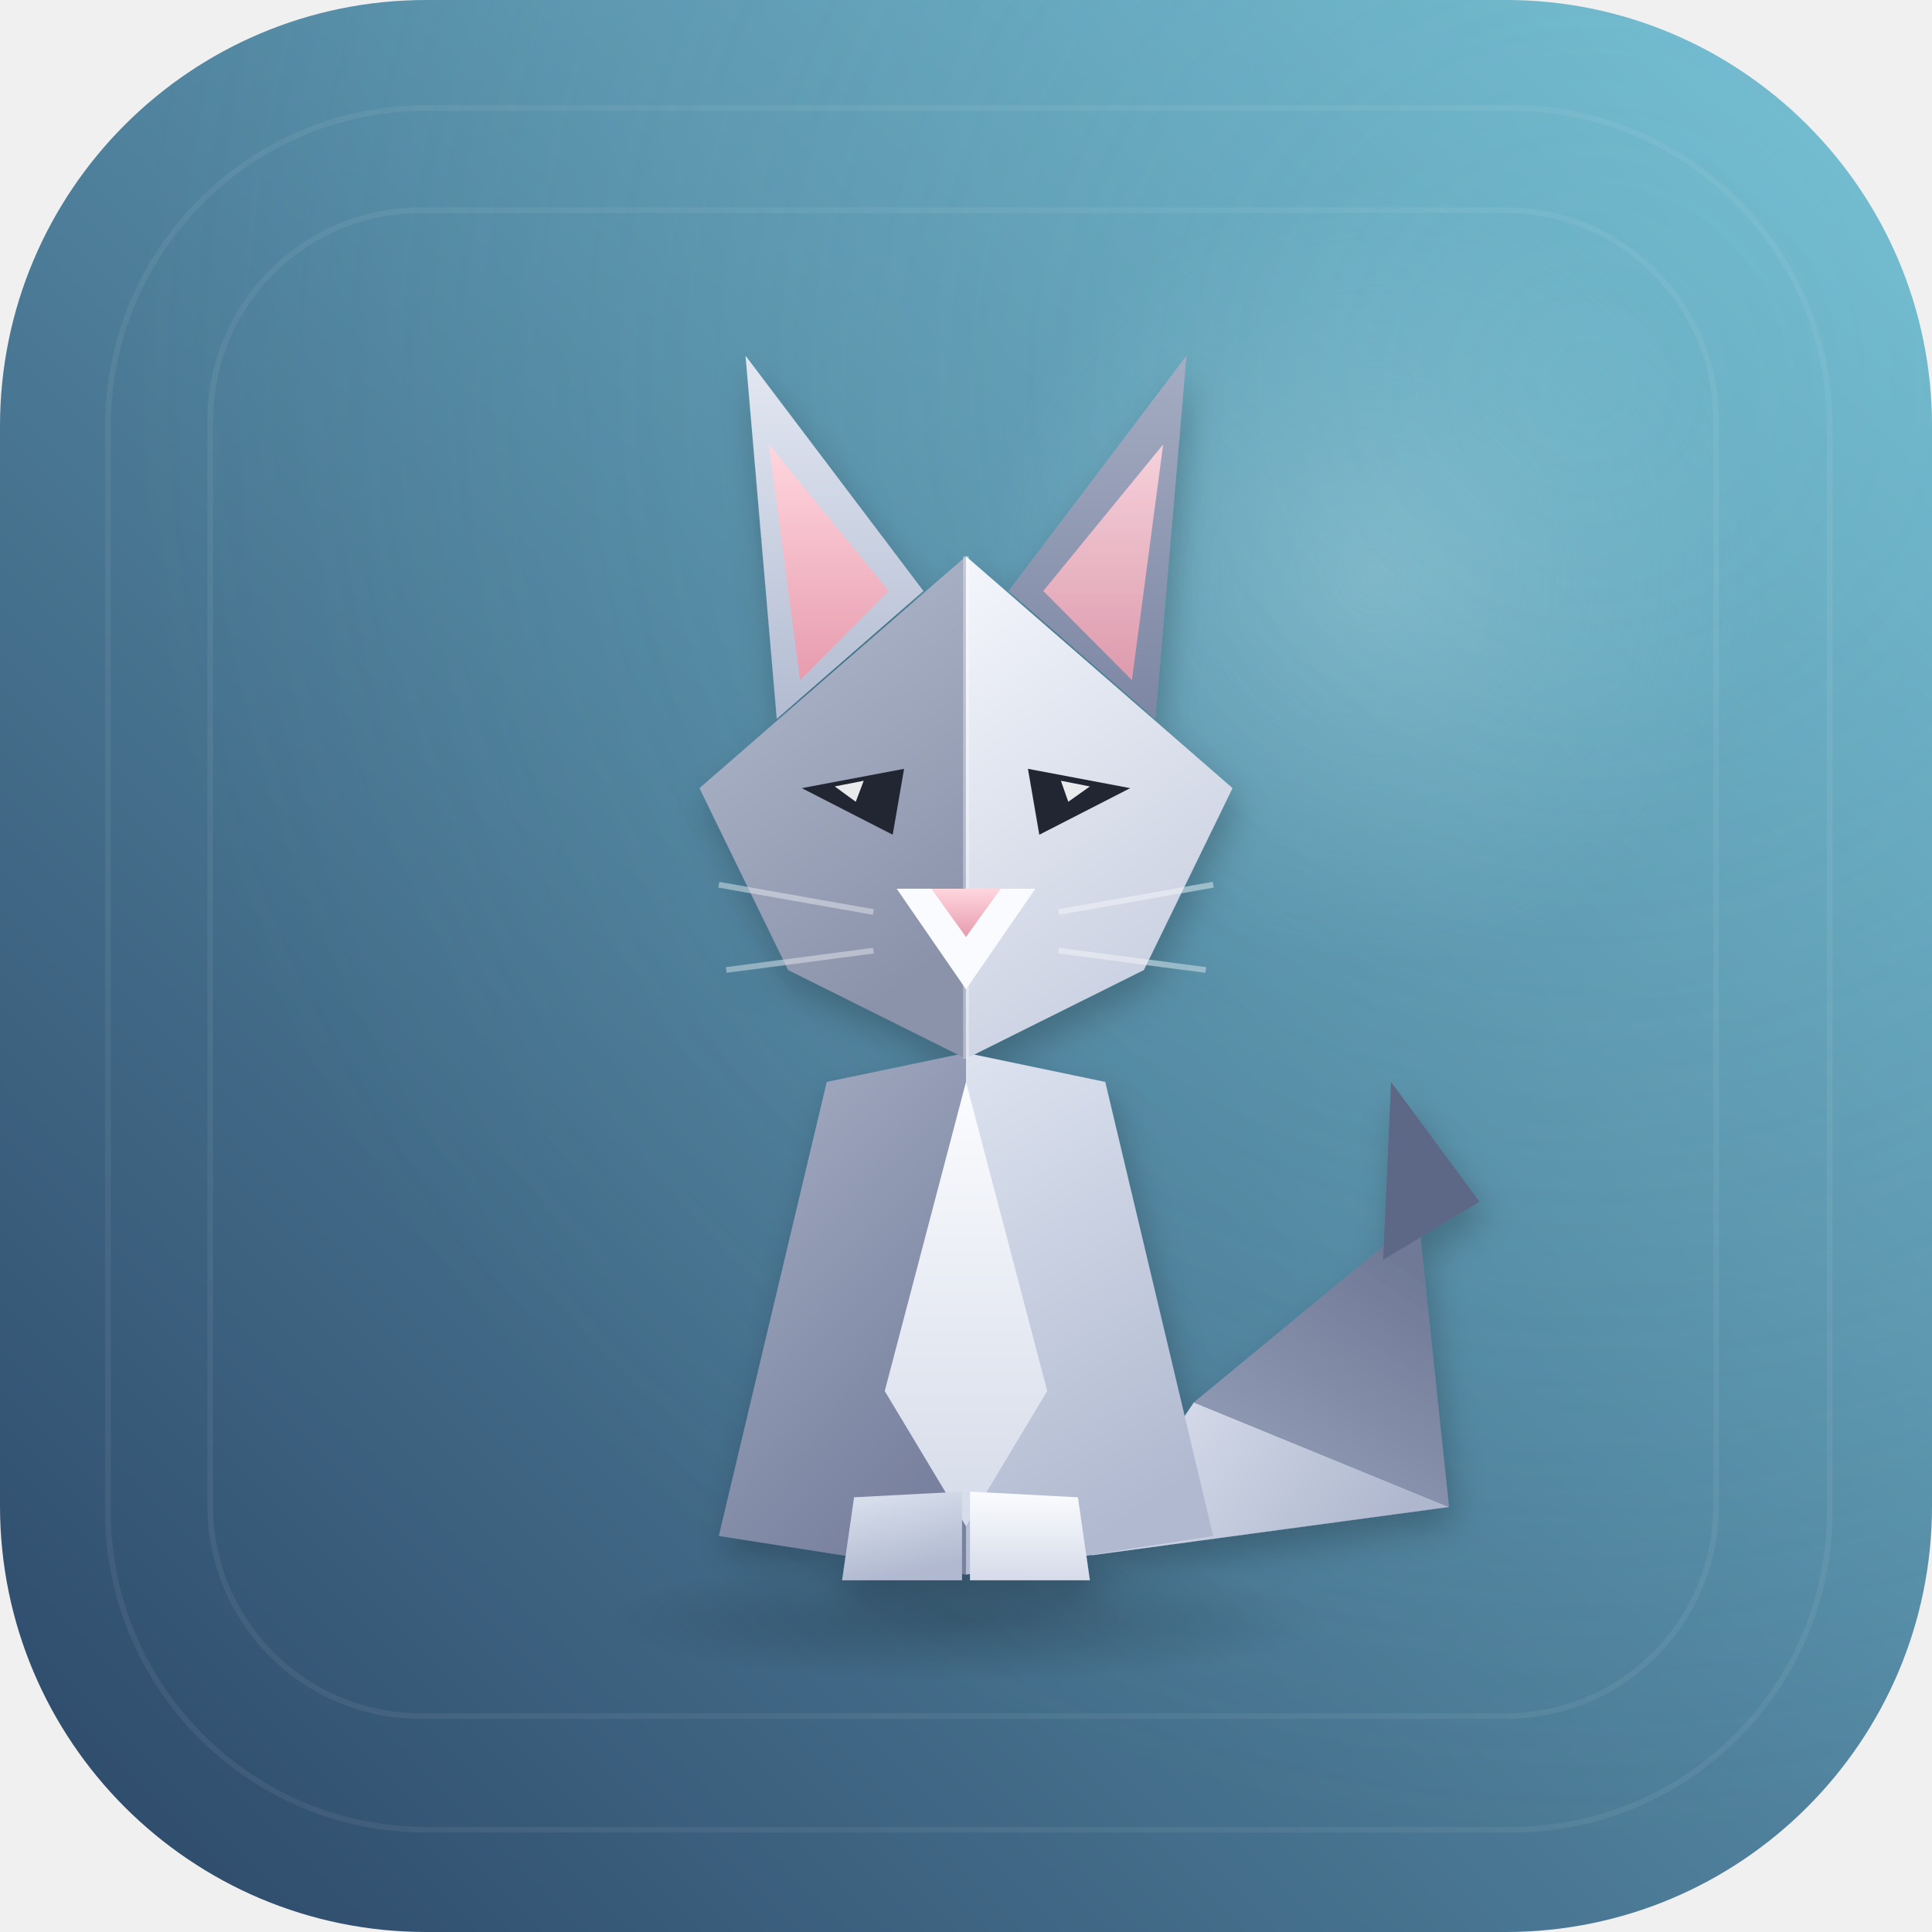
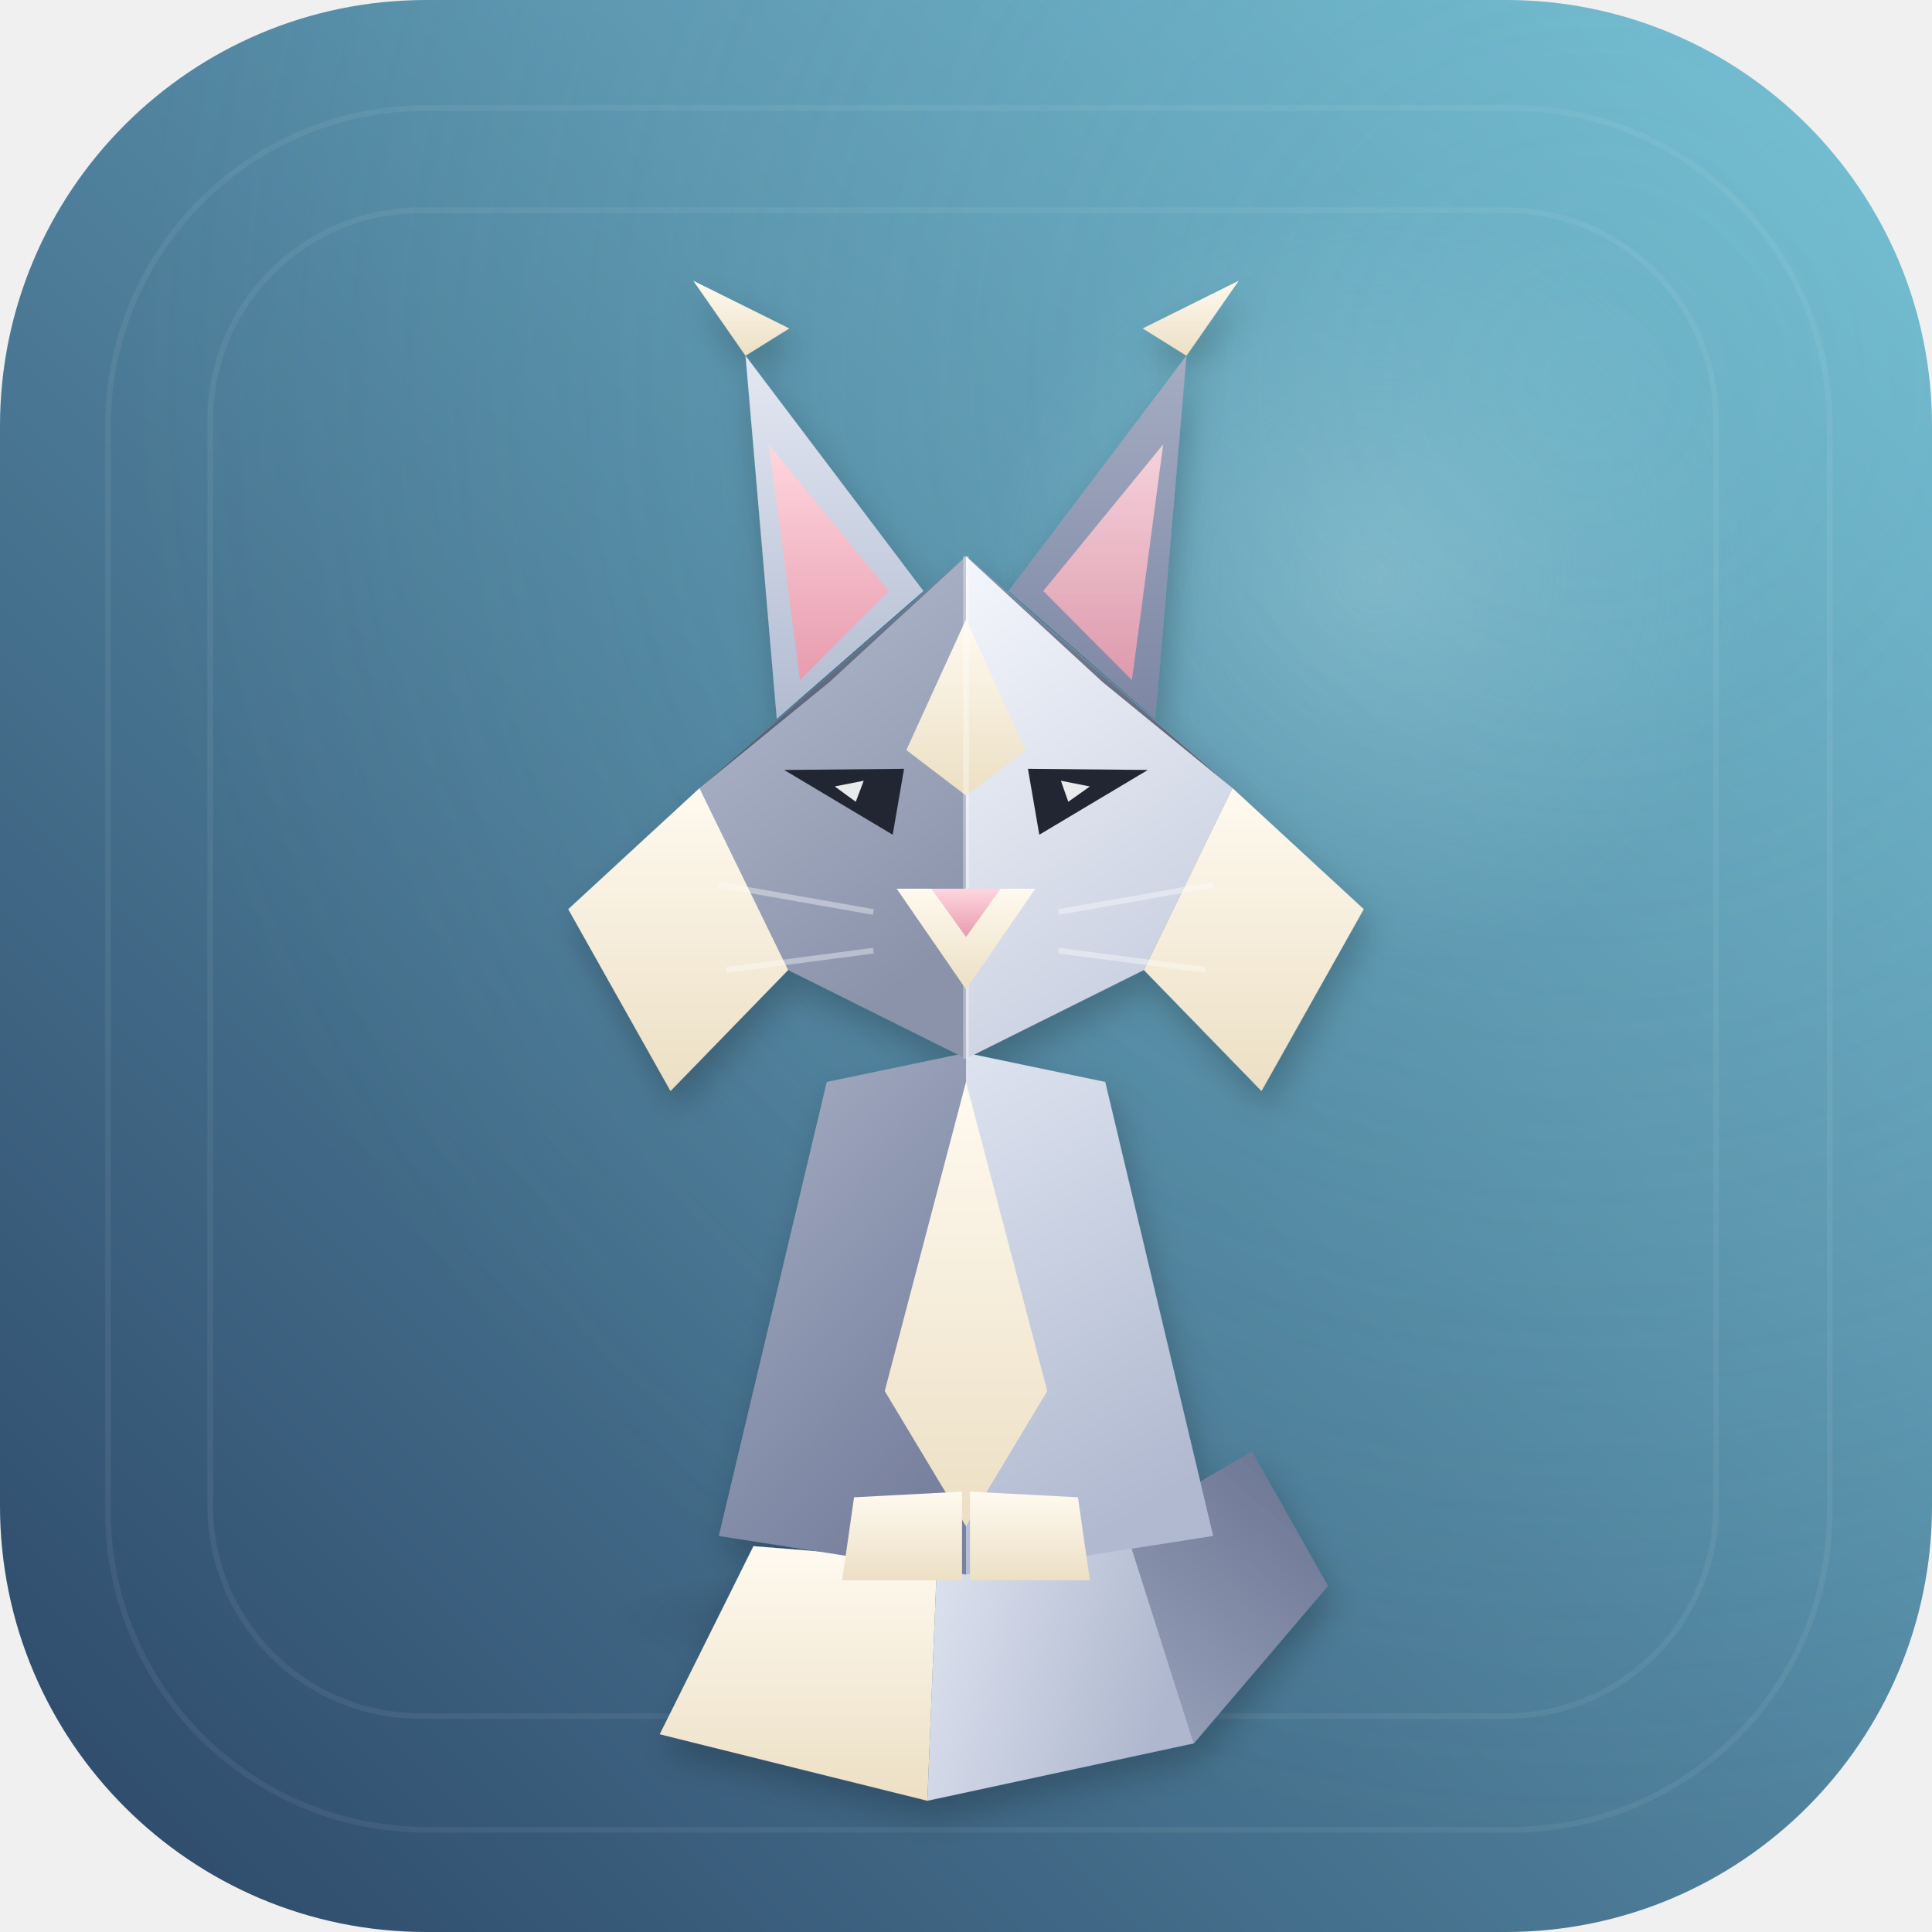
- <svg xmlns="http://www.w3.org/2000/svg" viewBox="0 0 340 340" width="220" height="220" role="img" aria-label="Ori the origami cat: a front-facing seated paper cat with wide triangular ears that twitch, whisker creases, and a curled tail that sways slowly">
+ <svg xmlns="http://www.w3.org/2000/svg" viewBox="0 0 340 340" width="220" height="220" role="img" aria-label="Ori the origami Siberian: a front-facing seated paper cat with a cream ruff, tufted ears that twitch, a smoke mask, and a long tail that wraps around her front paws and sways slowly">
  <defs>
    <linearGradient id="catTileG" x1="0" y1="1" x2="1" y2="0">
      <stop offset="0" stop-color="#2b4566" />
      <stop offset="1" stop-color="#75bfd4" />
    </linearGradient>
    <radialGradient id="catMoonG" cx="0.71" cy="0.30" r="0.20">
      <stop offset="0" stop-color="rgba(219,242,247,0.26)" />
      <stop offset="1" stop-color="rgba(179,230,242,0)" />
    </radialGradient>
    <radialGradient id="catTileGlow" cx="0.82" cy="0.2" r="0.75">
      <stop offset="0" stop-color="rgba(128,209,219,0.22)" />
      <stop offset="1" stop-color="rgba(128,209,219,0)" />
    </radialGradient>
    <radialGradient id="catContactG">
      <stop offset="0" stop-color="rgba(0,0,0,0.20)" />
      <stop offset="1" stop-color="rgba(0,0,0,0)" />
    </radialGradient>
    <filter id="catSoft" x="-30%" y="-30%" width="160%" height="160%">
      <feDropShadow dx="1" dy="3" stdDeviation="3" flood-color="#000000" flood-opacity="0.22" />
    </filter>
    <linearGradient id="catHeadLit" x1="0" y1="0" x2="0.4" y2="1">
      <stop offset="0" stop-color="#f4f6fc" />
      <stop offset="1" stop-color="#c9d0e0" />
    </linearGradient>
    <linearGradient id="catHeadShade" x1="0" y1="0" x2="0.4" y2="1">
      <stop offset="0" stop-color="#b3bccf" />
      <stop offset="1" stop-color="#8b93ab" />
    </linearGradient>
+     <linearGradient id="catSmoke" x1="0" y1="0" x2="0" y2="1">
+       <stop offset="0" stop-color="#6b7590" />
+       <stop offset="1" stop-color="#434a5e" />
+     </linearGradient>
    <linearGradient id="catEarLit" x1="0" y1="0" x2="0" y2="1">
      <stop offset="0" stop-color="#e3e8f2" />
      <stop offset="1" stop-color="#b2bbd1" />
    </linearGradient>
    <linearGradient id="catEarShade" x1="0" y1="0" x2="0" y2="1">
      <stop offset="0" stop-color="#a4adc2" />
      <stop offset="1" stop-color="#7d86a3" />
    </linearGradient>
    <linearGradient id="catInnerEar" x1="0" y1="0" x2="0" y2="1">
      <stop offset="0" stop-color="#ffd6de" />
      <stop offset="1" stop-color="#e79cae" />
    </linearGradient>
    <linearGradient id="catBodyLit" x1="0" y1="0" x2="0.3" y2="1">
      <stop offset="0" stop-color="#dde3ef" />
      <stop offset="1" stop-color="#b0b9d0" />
    </linearGradient>
    <linearGradient id="catBodyShade" x1="0" y1="0" x2="0.5" y2="1">
      <stop offset="0" stop-color="#a6afc4" />
      <stop offset="1" stop-color="#78819e" />
    </linearGradient>
-     <linearGradient id="catChest" x1="0" y1="0" x2="0" y2="1">
-       <stop offset="0" stop-color="#fbfcfe" />
-       <stop offset="1" stop-color="#d5dbe9" />
+     <linearGradient id="catCream" x1="0" y1="0" x2="0" y2="1">
+       <stop offset="0" stop-color="#fffaf0" />
+       <stop offset="1" stop-color="#ecdfc4" />
    </linearGradient>
    <linearGradient id="catTailLit" x1="0" y1="0" x2="1" y2="0.3">
      <stop offset="0" stop-color="#dfe4f0" />
      <stop offset="1" stop-color="#aeb7ce" />
    </linearGradient>
    <linearGradient id="catTailShade" x1="0" y1="1" x2="0.6" y2="0">
      <stop offset="0" stop-color="#9aa3bb" />
      <stop offset="1" stop-color="#6f7996" />
    </linearGradient>
  </defs>
  <clipPath id="catTileClip">
    <rect width="340" height="340" rx="75" />
  </clipPath>
  <g clip-path="url(#catTileClip)">
    <rect width="340" height="340" fill="url(#catTileG)" />
    <rect width="340" height="340" fill="url(#catMoonG)" />
    <rect width="340" height="340" fill="url(#catTileGlow)" />
    <rect x="19" y="19" width="303" height="303" rx="56" fill="none" stroke="rgba(255,255,255,0.06)" />
    <rect x="37" y="37" width="265" height="265" rx="37" fill="none" stroke="rgba(255,255,255,0.06)" />
    <ellipse cx="170" cy="285" rx="64" ry="11" fill="url(#catContactG)" />
    <g filter="url(#catSoft)">
-       <g transform="rotate(0 204 269)">
-         <animateTransform attributeName="transform" type="rotate" values="-7 204 269;7 204 269;-7 204 269" keyTimes="0;0.5;1" dur="3.4s" repeatCount="indefinite" calcMode="spline" keySplines="0.45 0 0.55 1;0.45 0 0.55 1" />
-         <polygon points="192.1,273.7 255.0,265.2 210.1,246.8" fill="url(#catTailLit)" />
-         <polygon points="210.1,246.8 255.0,265.2 249.6,214.2" fill="url(#catTailShade)" />
-         <polygon points="243.4,221.7 260.4,211.5 244.8,190.4" fill="#5c6785" />
+       <g transform="rotate(0 216 248)">
+         <animateTransform attributeName="transform" type="rotate" values="-6 216 248;6 216 248;-6 216 248" keyTimes="0;0.5;1" dur="3.6s" repeatCount="indefinite" calcMode="spline" keySplines="0.45 0 0.55 1;0.45 0 0.55 1" />
+         <polygon points="220.3,255.4 197.9,268.6 210.1,306.8 233.7,279.1" fill="url(#catTailShade)" />
+         <polygon points="197.9,268.6 164.9,274.7 163.2,316.9 210.1,306.8" fill="url(#catTailLit)" />
+         <polygon points="164.9,274.7 132.6,272.1 116.1,305.2 163.2,316.9" fill="url(#catCream)" />
      </g>
      <polygon points="170,185.3 170,277.1 126.5,270.3 145.5,190.4" fill="url(#catBodyShade)" />
      <polygon points="170,185.3 194.5,190.4 213.5,270.3 170,277.1" fill="url(#catBodyLit)" />
-       <polygon points="170,190.4 184.3,244.8 170,268.6 155.7,244.8" fill="url(#catChest)" />
-       <polygon points="150.3,263.5 169.3,262.5 169.3,278.1 148.2,278.1" fill="url(#catBodyLit)" />
-       <polygon points="170.7,262.5 189.7,263.5 191.8,278.1 170.7,278.1" fill="url(#catChest)" />
+       <polygon points="170,190.4 184.3,244.8 170,268.6 155.7,244.8" fill="url(#catCream)" />
+       <polygon points="150.3,263.5 169.3,262.5 169.3,278.1 148.2,278.1" fill="url(#catCream)" />
+       <polygon points="170.7,262.5 189.7,263.5 191.8,278.1 170.7,278.1" fill="url(#catCream)" />
      <g transform="rotate(0 170 112)">
        <animateTransform attributeName="transform" type="rotate" values="0 170 112;0 170 112;-8 170 112;6 170 112;0 170 112;0 170 112" keyTimes="0;0.6;0.7;0.8;0.9;1" dur="3.2s" repeatCount="indefinite" calcMode="spline" keySplines="0.3 0 0.15 1;0.3 0 0.15 1;0.3 0 0.15 1;0.3 0 0.15 1;0.3 0 0.15 1" />
        <polygon points="136.7,126.5 131.2,62.6 162.5,104.0" fill="url(#catEarLit)" />
        <polygon points="140.8,119.7 135.3,78.2 156.4,104.0" fill="url(#catInnerEar)" />
+         <polygon points="131.2,62.6 122.0,49.4 138.9,57.8" fill="url(#catCream)" />
        <polygon points="177.5,104.0 208.8,62.6 203.3,126.5" fill="url(#catEarShade)" />
        <polygon points="183.6,104.0 204.7,78.2 199.2,119.7" fill="url(#catInnerEar)" opacity="0.9" />
+         <polygon points="208.8,62.6 218.0,49.4 201.1,57.8" fill="url(#catCream)" />
      </g>
      <polygon points="170,97.9 170,186.3 138.7,170.7 123.1,138.7" fill="url(#catHeadShade)" />
      <polygon points="170,97.9 216.9,138.7 201.3,170.7 170,186.3" fill="url(#catHeadLit)" />
+       <polygon points="170,97.9 123.1,138.7 146.0,120.0" fill="url(#catSmoke)" opacity="0.85" />
+       <polygon points="170,97.9 216.9,138.7 194.0,120.0" fill="url(#catSmoke)" opacity="0.85" />
+       <polygon points="159.5,132.0 170,109.0 180.5,132.0 170,140.0" fill="url(#catCream)" />
      <line x1="170" y1="97.9" x2="170" y2="186.3" stroke="rgba(255,255,255,0.35)" stroke-width="1" />
-       <polygon points="141.1,138.7 159.1,135.3 157.1,146.9" fill="#232733" />
-       <polygon points="180.9,135.3 198.9,138.7 182.9,146.9" fill="#232733" />
+       <polygon points="123.1,138.7 138.7,170.7 118.0,192.0 100.0,160.0" fill="url(#catCream)" />
+       <polygon points="216.9,138.7 201.3,170.7 222.0,192.0 240.0,160.0" fill="url(#catCream)" />
+       <polygon points="138.0,135.5 159.1,135.3 157.1,146.9" fill="#232733" />
+       <polygon points="180.9,135.3 202.0,135.5 182.9,146.9" fill="#232733" />
      <polygon points="146.9,138.4 152.0,137.4 150.6,141.1" fill="#ffffff" opacity="0.9" />
      <polygon points="186.7,137.4 191.8,138.4 188.0,141.1" fill="#ffffff" opacity="0.9" />
      <line x1="153.7" y1="160.5" x2="126.5" y2="155.7" stroke="rgba(255,255,255,0.38)" stroke-width="1" />
      <line x1="153.7" y1="167.3" x2="127.8" y2="170.7" stroke="rgba(255,255,255,0.38)" stroke-width="1" />
      <line x1="186.3" y1="160.5" x2="213.5" y2="155.7" stroke="rgba(255,255,255,0.38)" stroke-width="1" />
      <line x1="186.3" y1="167.3" x2="212.2" y2="170.7" stroke="rgba(255,255,255,0.38)" stroke-width="1" />
-       <polygon points="157.8,156.4 182.2,156.4 170,174.1" fill="#fafbfe" />
+       <polygon points="157.8,156.4 182.2,156.4 170,174.1" fill="url(#catCream)" />
      <polygon points="163.9,156.4 176.1,156.4 170,164.9" fill="url(#catInnerEar)" />
    </g>
  </g>
</svg>
